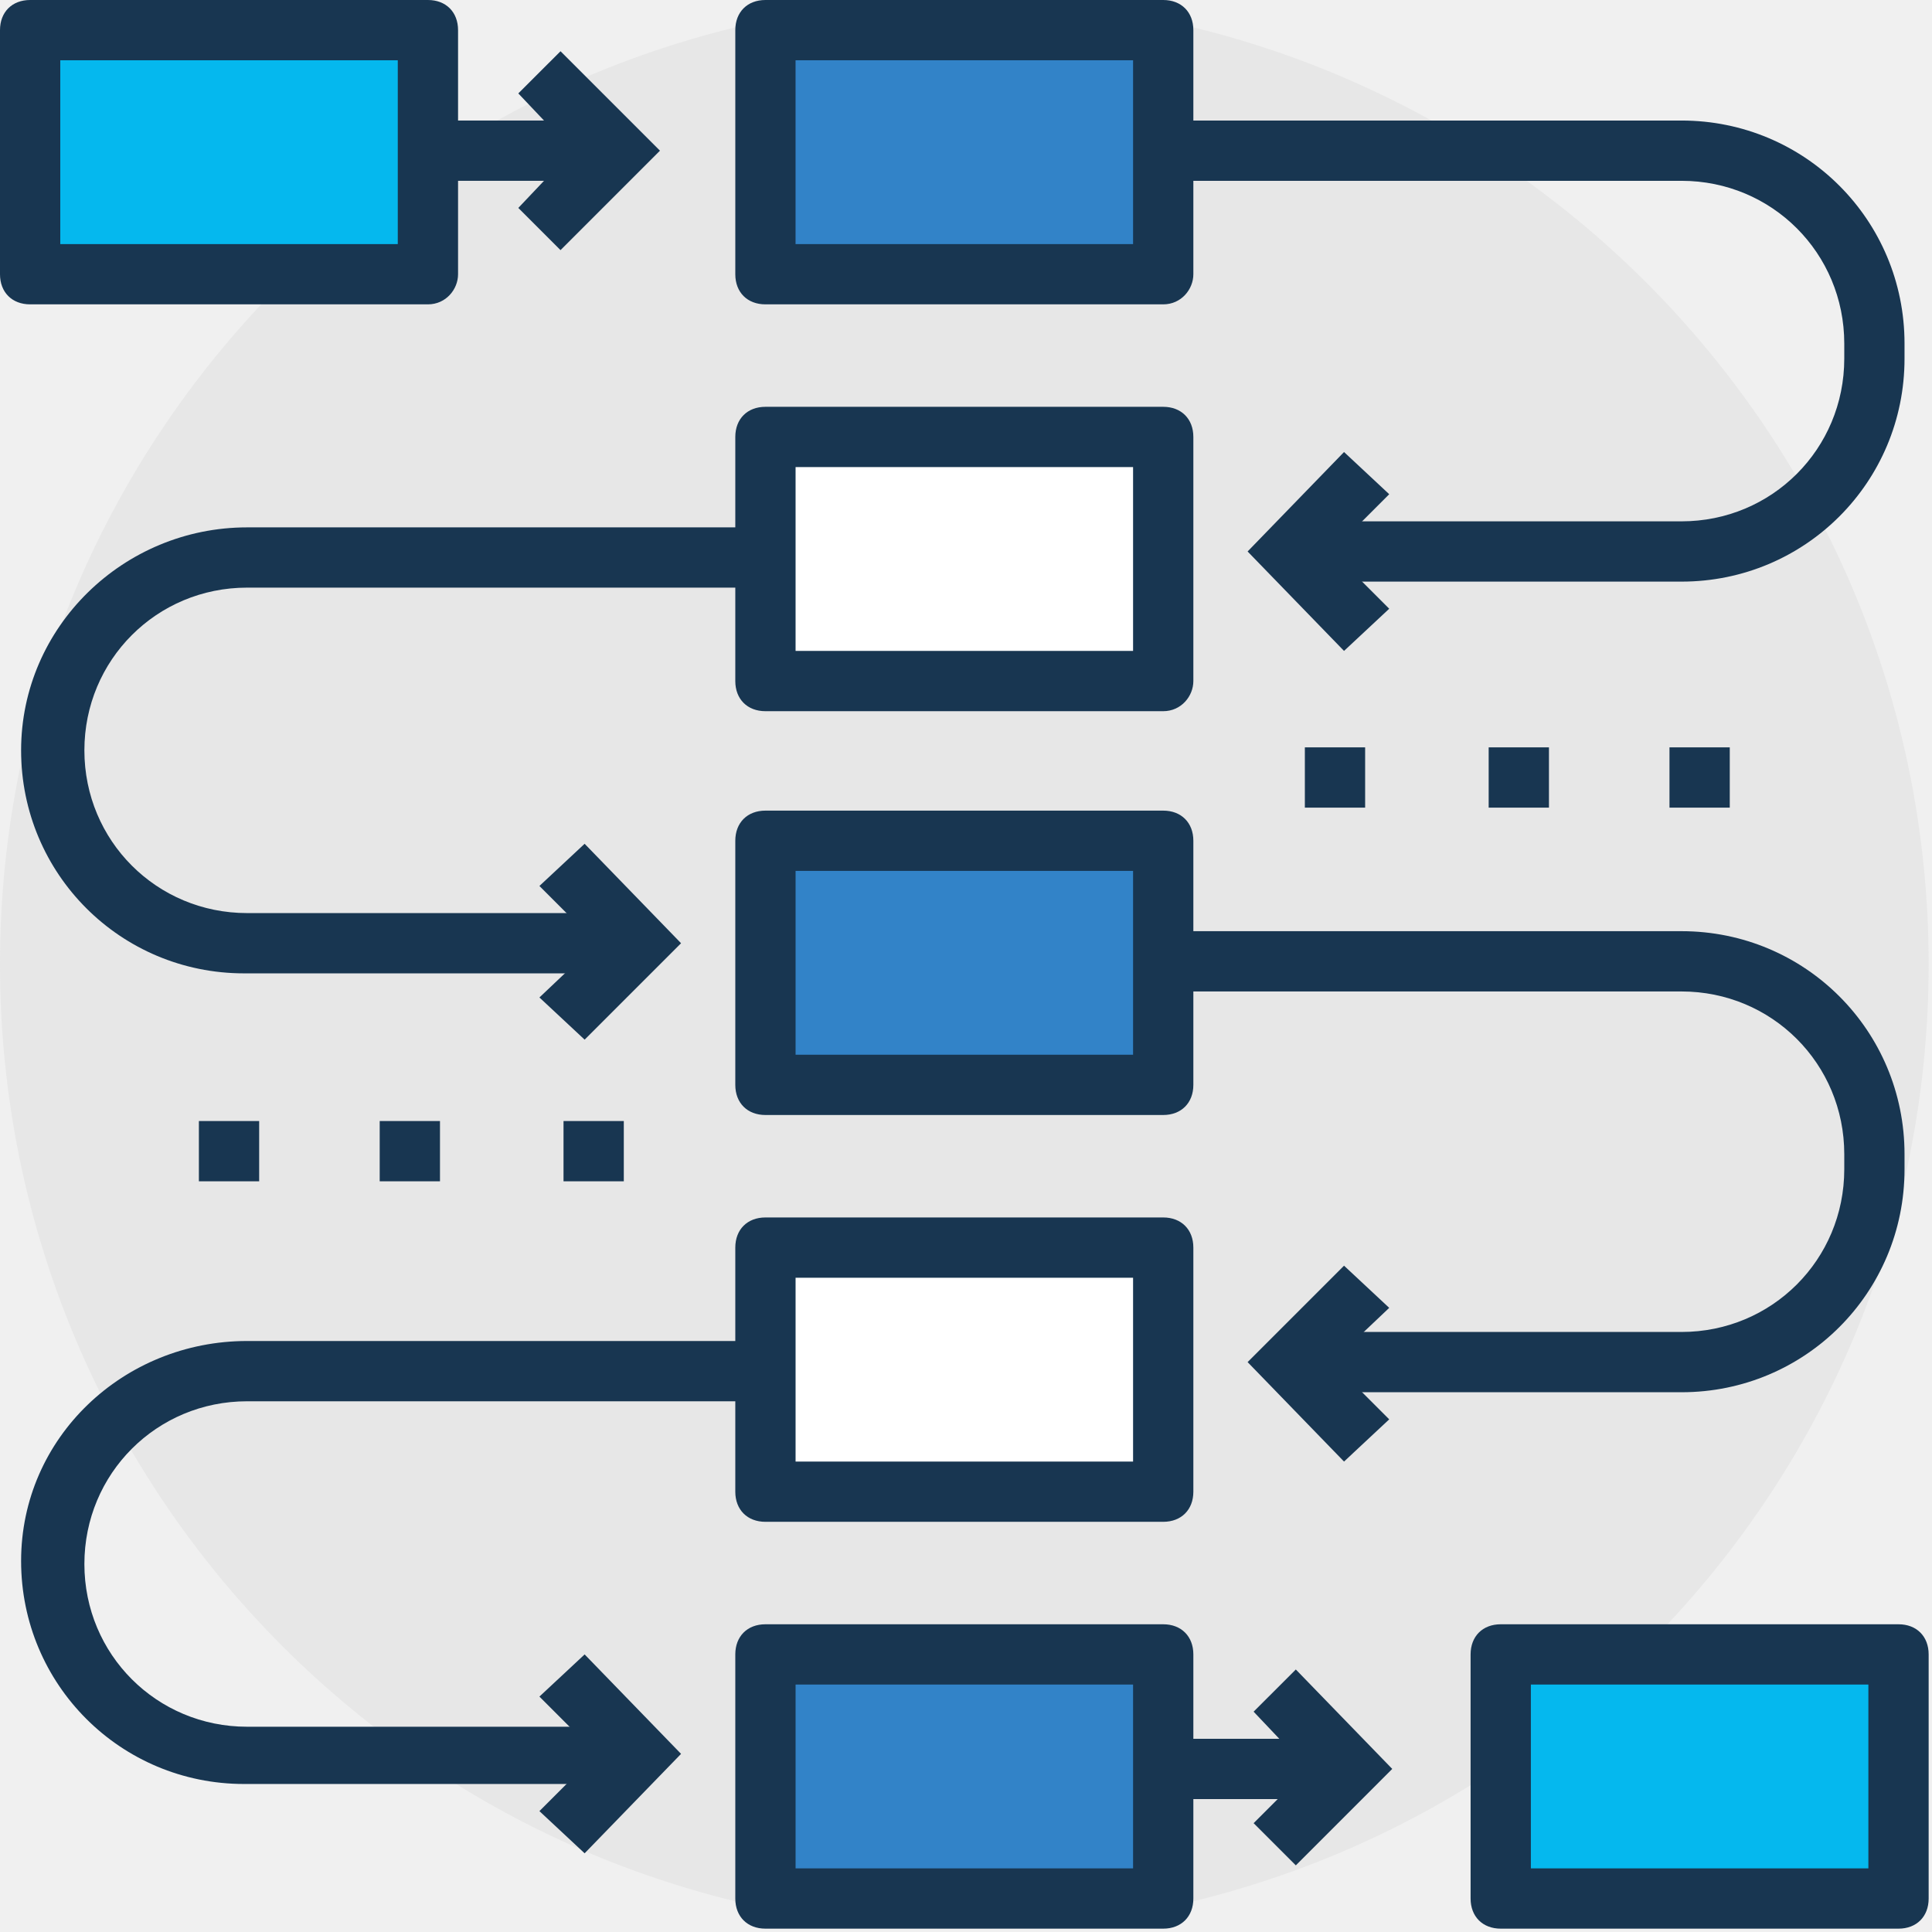
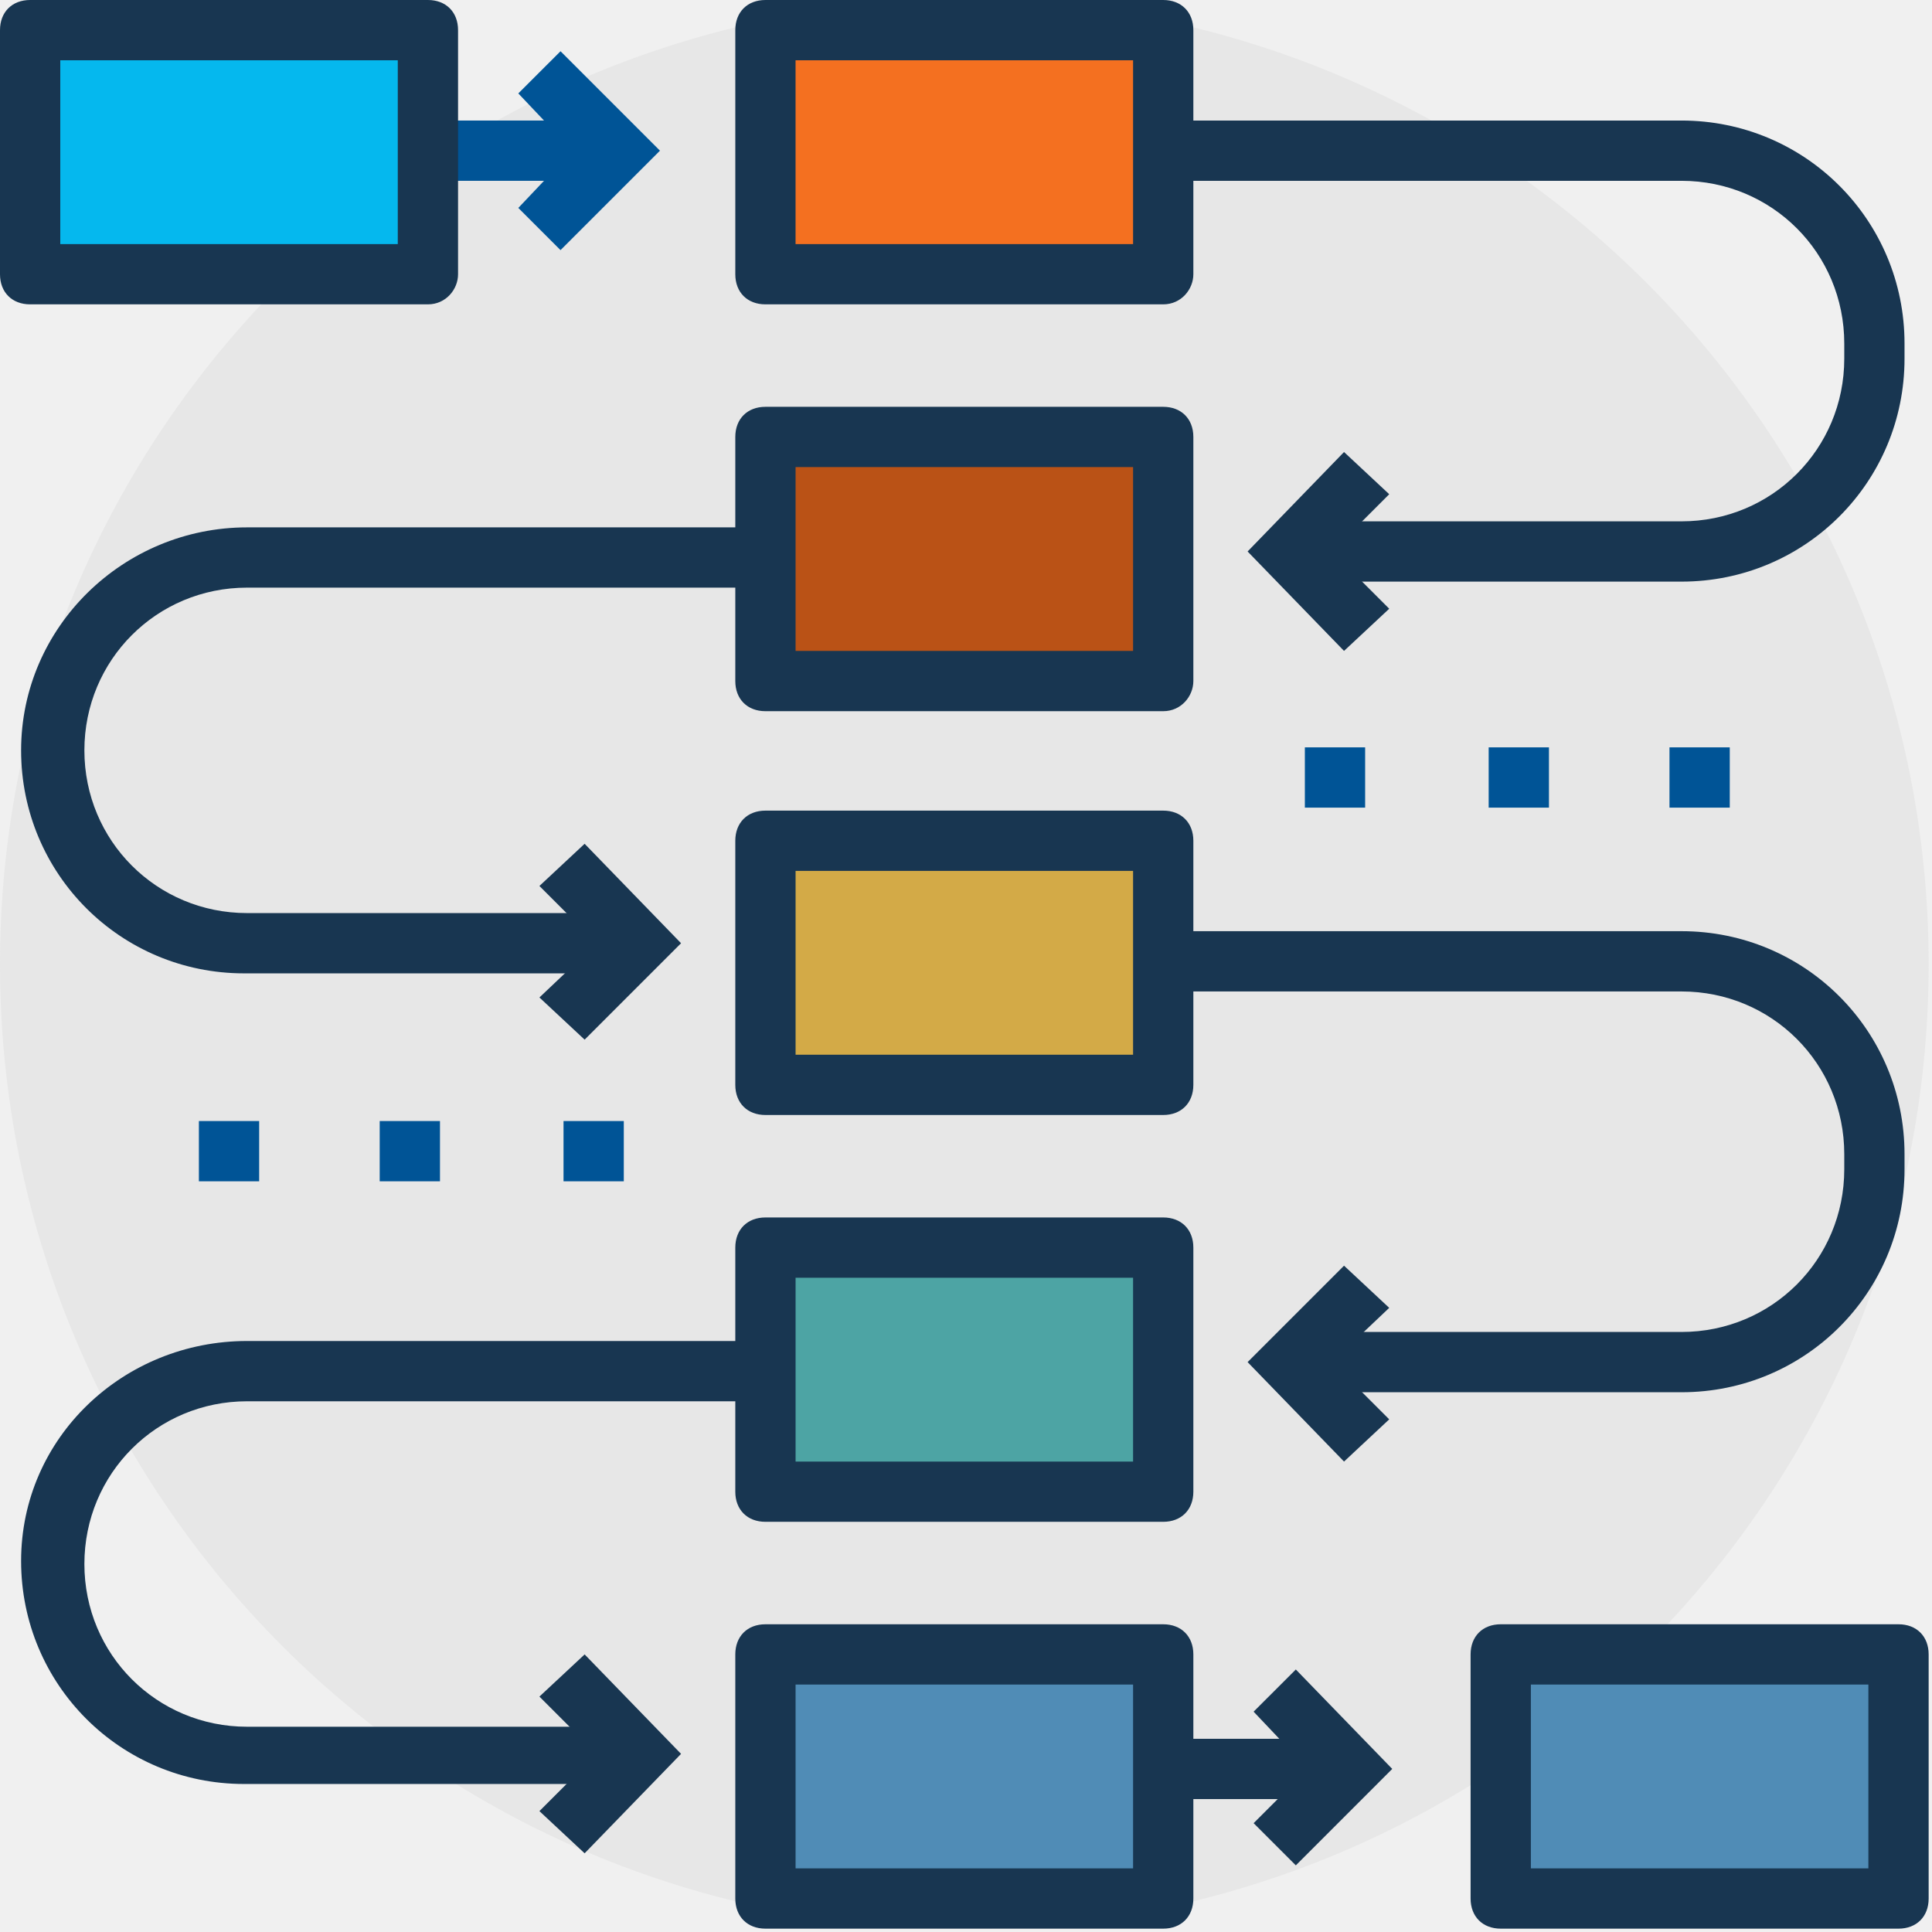
<svg xmlns="http://www.w3.org/2000/svg" width="90px" height="90px" viewBox="0 0 90 90" version="1.1">
  <defs />
  <g id="Welcome" stroke="none" stroke-width="1" fill="none" fill-rule="evenodd">
    <g id="1-index-1440" transform="translate(-210, -530)" fill-rule="nonzero">
      <g id="Group-5" transform="translate(110, 461)">
        <g id="planning" transform="translate(100, 69)">
          <circle id="Oval" fill="#E7E7E7" cx="44.922" cy="44.922" r="44.922" />
-           <g id="Group" transform="translate(9.089109, 2.316832)" fill="#183651">
+           <g id="Group" transform="translate(9.089109, 2.316832)" fill="#005496">
            <rect id="Rectangle-path" x="51.696" y="32.498" width="2.808" height="2.808" />
            <rect id="Rectangle-path" x="60.259" y="32.498" width="2.808" height="2.808" />
            <rect id="Rectangle-path" x="68.682" y="32.498" width="2.808" height="2.808" />
            <rect id="Rectangle-path" x="0.176" y="49.905" width="2.808" height="2.808" />
            <rect id="Rectangle-path" x="8.599" y="49.905" width="2.808" height="2.808" />
            <rect id="Rectangle-path" x="17.162" y="49.905" width="2.808" height="2.808" />
            <polygon id="Shape" points="17.022 9.335 15.056 7.369 17.583 4.702 15.056 2.035 17.022 0.07 21.654 4.702" />
            <rect id="Rectangle-path" x="10.845" y="3.298" width="8.704" height="2.808" />
          </g>
-           <rect id="Rectangle-path" fill="#3283C8" x="35.657" y="77.069" width="18.53" height="11.371" />
+           <rect id="Rectangle-path" fill="#508CB6" x="35.657" y="77.069" width="18.53" height="11.371" />
          <path d="M54.187,89.844 L35.657,89.844 C34.814,89.844 34.253,89.282 34.253,88.44 L34.253,77.069 C34.253,76.227 34.814,75.665 35.657,75.665 L54.187,75.665 C55.029,75.665 55.591,76.227 55.591,77.069 L55.591,88.44 C55.591,89.282 55.029,89.844 54.187,89.844 Z M37.061,87.036 L52.783,87.036 L52.783,78.473 L37.061,78.473 L37.061,87.036 Z" id="Shape" fill="#183651" />
-           <rect id="Rectangle-path" fill="#FFFFFF" x="35.657" y="58.118" width="18.53" height="11.371" />
+           <rect id="Rectangle-path" fill="#4DA4A4" x="35.657" y="58.118" width="18.53" height="11.371" />
          <path d="M54.187,70.892 L35.657,70.892 C34.814,70.892 34.253,70.331 34.253,69.489 L34.253,58.118 C34.253,57.275 34.814,56.714 35.657,56.714 L54.187,56.714 C55.029,56.714 55.591,57.275 55.591,58.118 L55.591,69.489 C55.591,70.331 55.029,70.892 54.187,70.892 Z M37.061,68.085 L52.783,68.085 L52.783,59.522 L37.061,59.522 L37.061,68.085 Z" id="Shape" fill="#183651" />
-           <rect id="Rectangle-path" fill="#3283C8" x="35.657" y="39.307" width="18.53" height="11.371" />
+           <rect id="Rectangle-path" fill="#D3AA47" x="35.657" y="39.307" width="18.53" height="11.371" />
          <path d="M54.187,51.941 L35.657,51.941 C34.814,51.941 34.253,51.379 34.253,50.537 L34.253,39.166 C34.253,38.324 34.814,37.762 35.657,37.762 L54.187,37.762 C55.029,37.762 55.591,38.324 55.591,39.166 L55.591,50.537 C55.591,51.379 55.029,51.941 54.187,51.941 Z M37.061,49.133 L52.783,49.133 L52.783,40.57 L37.061,40.57 L37.061,49.133 Z" id="Shape" fill="#183651" />
-           <rect id="Rectangle-path" fill="#FFFFFF" x="35.657" y="20.355" width="18.53" height="11.371" />
+           <rect id="Rectangle-path" fill="#BA5216" x="35.657" y="20.355" width="18.53" height="11.371" />
          <path d="M54.187,33.13 L35.657,33.13 C34.814,33.13 34.253,32.568 34.253,31.726 L34.253,20.355 C34.253,19.513 34.814,18.951 35.657,18.951 L54.187,18.951 C55.029,18.951 55.591,19.513 55.591,20.355 L55.591,31.726 C55.591,32.428 55.029,33.13 54.187,33.13 Z M37.061,30.322 L52.783,30.322 L52.783,21.759 L37.061,21.759 L37.061,30.322 Z" id="Shape" fill="#183651" />
-           <rect id="Rectangle-path" fill="#3283C8" x="35.657" y="1.404" width="18.53" height="11.371" />
+           <rect id="Rectangle-path" fill="#F47020" x="35.657" y="1.404" width="18.53" height="11.371" />
          <g id="Group" transform="translate(0.891089, 0)" fill="#183651">
            <path d="M53.296,14.178 L34.766,14.178 C33.923,14.178 33.362,13.617 33.362,12.775 L33.362,1.404 C33.362,0.562 33.923,0 34.766,0 L53.296,0 C54.138,0 54.7,0.562 54.7,1.404 L54.7,12.775 C54.7,13.476 54.138,14.178 53.296,14.178 Z M36.169,11.371 L51.892,11.371 L51.892,2.808 L36.169,2.808 L36.169,11.371 Z" id="Shape" />
            <polygon id="Shape" points="59.473 86.896 57.507 84.93 60.034 82.403 57.507 79.736 59.473 77.771 63.965 82.403" />
            <rect id="Rectangle-path" x="53.296" y="81" width="8.704" height="2.808" />
            <polygon id="Shape" points="26.343 86.334 24.237 84.369 26.904 81.702 24.237 79.034 26.343 77.069 30.835 81.702" />
            <path d="M28.729,83.105 L10.48,83.105 C4.724,83.105 0.092,78.473 0.092,72.717 C0.092,66.962 4.865,62.469 10.62,62.469 L34.766,62.469 L34.766,65.277 L10.62,65.277 C6.409,65.277 3.04,68.646 3.04,72.858 C3.04,77.069 6.409,80.438 10.62,80.438 L28.87,80.438 L28.87,83.105 L28.729,83.105 L28.729,83.105 Z" id="Shape" />
            <polygon id="Shape" points="26.343 48.431 24.237 46.466 26.904 43.939 24.237 41.272 26.343 39.307 30.835 43.939" />
            <path d="M28.729,45.343 L10.48,45.343 C4.724,45.343 0.092,40.71 0.092,34.955 C0.092,29.199 4.865,24.567 10.62,24.567 L34.766,24.567 L34.766,27.374 L10.62,27.374 C6.409,27.374 3.04,30.743 3.04,34.955 C3.04,39.166 6.409,42.535 10.62,42.535 L28.87,42.535 L28.87,45.343 L28.729,45.343 L28.729,45.343 Z" id="Shape" />
            <polygon id="Shape" points="61.719 68.085 57.227 63.452 61.719 58.96 63.824 60.925 61.157 63.452 63.824 66.119" />
            <path d="M77.441,64.856 L59.192,64.856 L59.192,62.048 L77.441,62.048 C81.653,62.048 85.022,58.679 85.022,54.468 L85.022,53.766 C85.022,49.555 81.653,46.186 77.441,46.186 L53.296,46.186 L53.296,43.378 L77.441,43.378 C83.197,43.378 87.829,48.01 87.829,53.766 L87.829,54.468 C87.83,60.223 83.197,64.856 77.441,64.856 Z" id="Shape" />
            <polygon id="Shape" points="61.719 30.322 57.227 25.69 61.719 21.057 63.824 23.023 61.157 25.69 63.824 28.357" />
            <path d="M77.441,27.094 L59.192,27.094 L59.192,24.286 L77.441,24.286 C81.653,24.286 85.022,20.917 85.022,16.705 L85.022,16.004 C85.022,11.792 81.653,8.423 77.441,8.423 L53.296,8.423 L53.296,5.615 L77.441,5.615 C83.197,5.615 87.829,10.248 87.829,16.003 L87.829,16.705 C87.83,22.461 83.197,27.094 77.441,27.094 Z" id="Shape" />
          </g>
-           <rect id="Rectangle-path" fill="#05B8EE" x="69.91" y="77.069" width="18.53" height="11.371" />
+           <rect id="Rectangle-path" fill="#508CB6" x="69.91" y="77.069" width="18.53" height="11.371" />
          <path d="M88.44,89.844 L69.91,89.844 C69.067,89.844 68.506,89.282 68.506,88.44 L68.506,77.069 C68.506,76.227 69.067,75.665 69.91,75.665 L88.44,75.665 C89.282,75.665 89.844,76.227 89.844,77.069 L89.844,88.44 C89.844,89.282 89.282,89.844 88.44,89.844 Z M71.314,87.036 L87.036,87.036 L87.036,78.473 L71.314,78.473 L71.314,87.036 Z" id="Shape" fill="#183651" />
          <rect id="Rectangle-path" fill="#05B8EE" x="1.404" y="1.404" width="18.53" height="11.371" />
          <path d="M19.934,14.178 L1.404,14.178 C0.562,14.178 0,13.617 0,12.775 L0,1.404 C0,0.562 0.562,0 1.404,0 L19.934,0 C20.776,0 21.338,0.562 21.338,1.404 L21.338,12.775 C21.338,13.476 20.776,14.178 19.934,14.178 Z M2.808,11.371 L18.53,11.371 L18.53,2.808 L2.808,2.808 L2.808,11.371 Z" id="Shape" fill="#183651" />
        </g>
      </g>
    </g>
  </g>
</svg>
